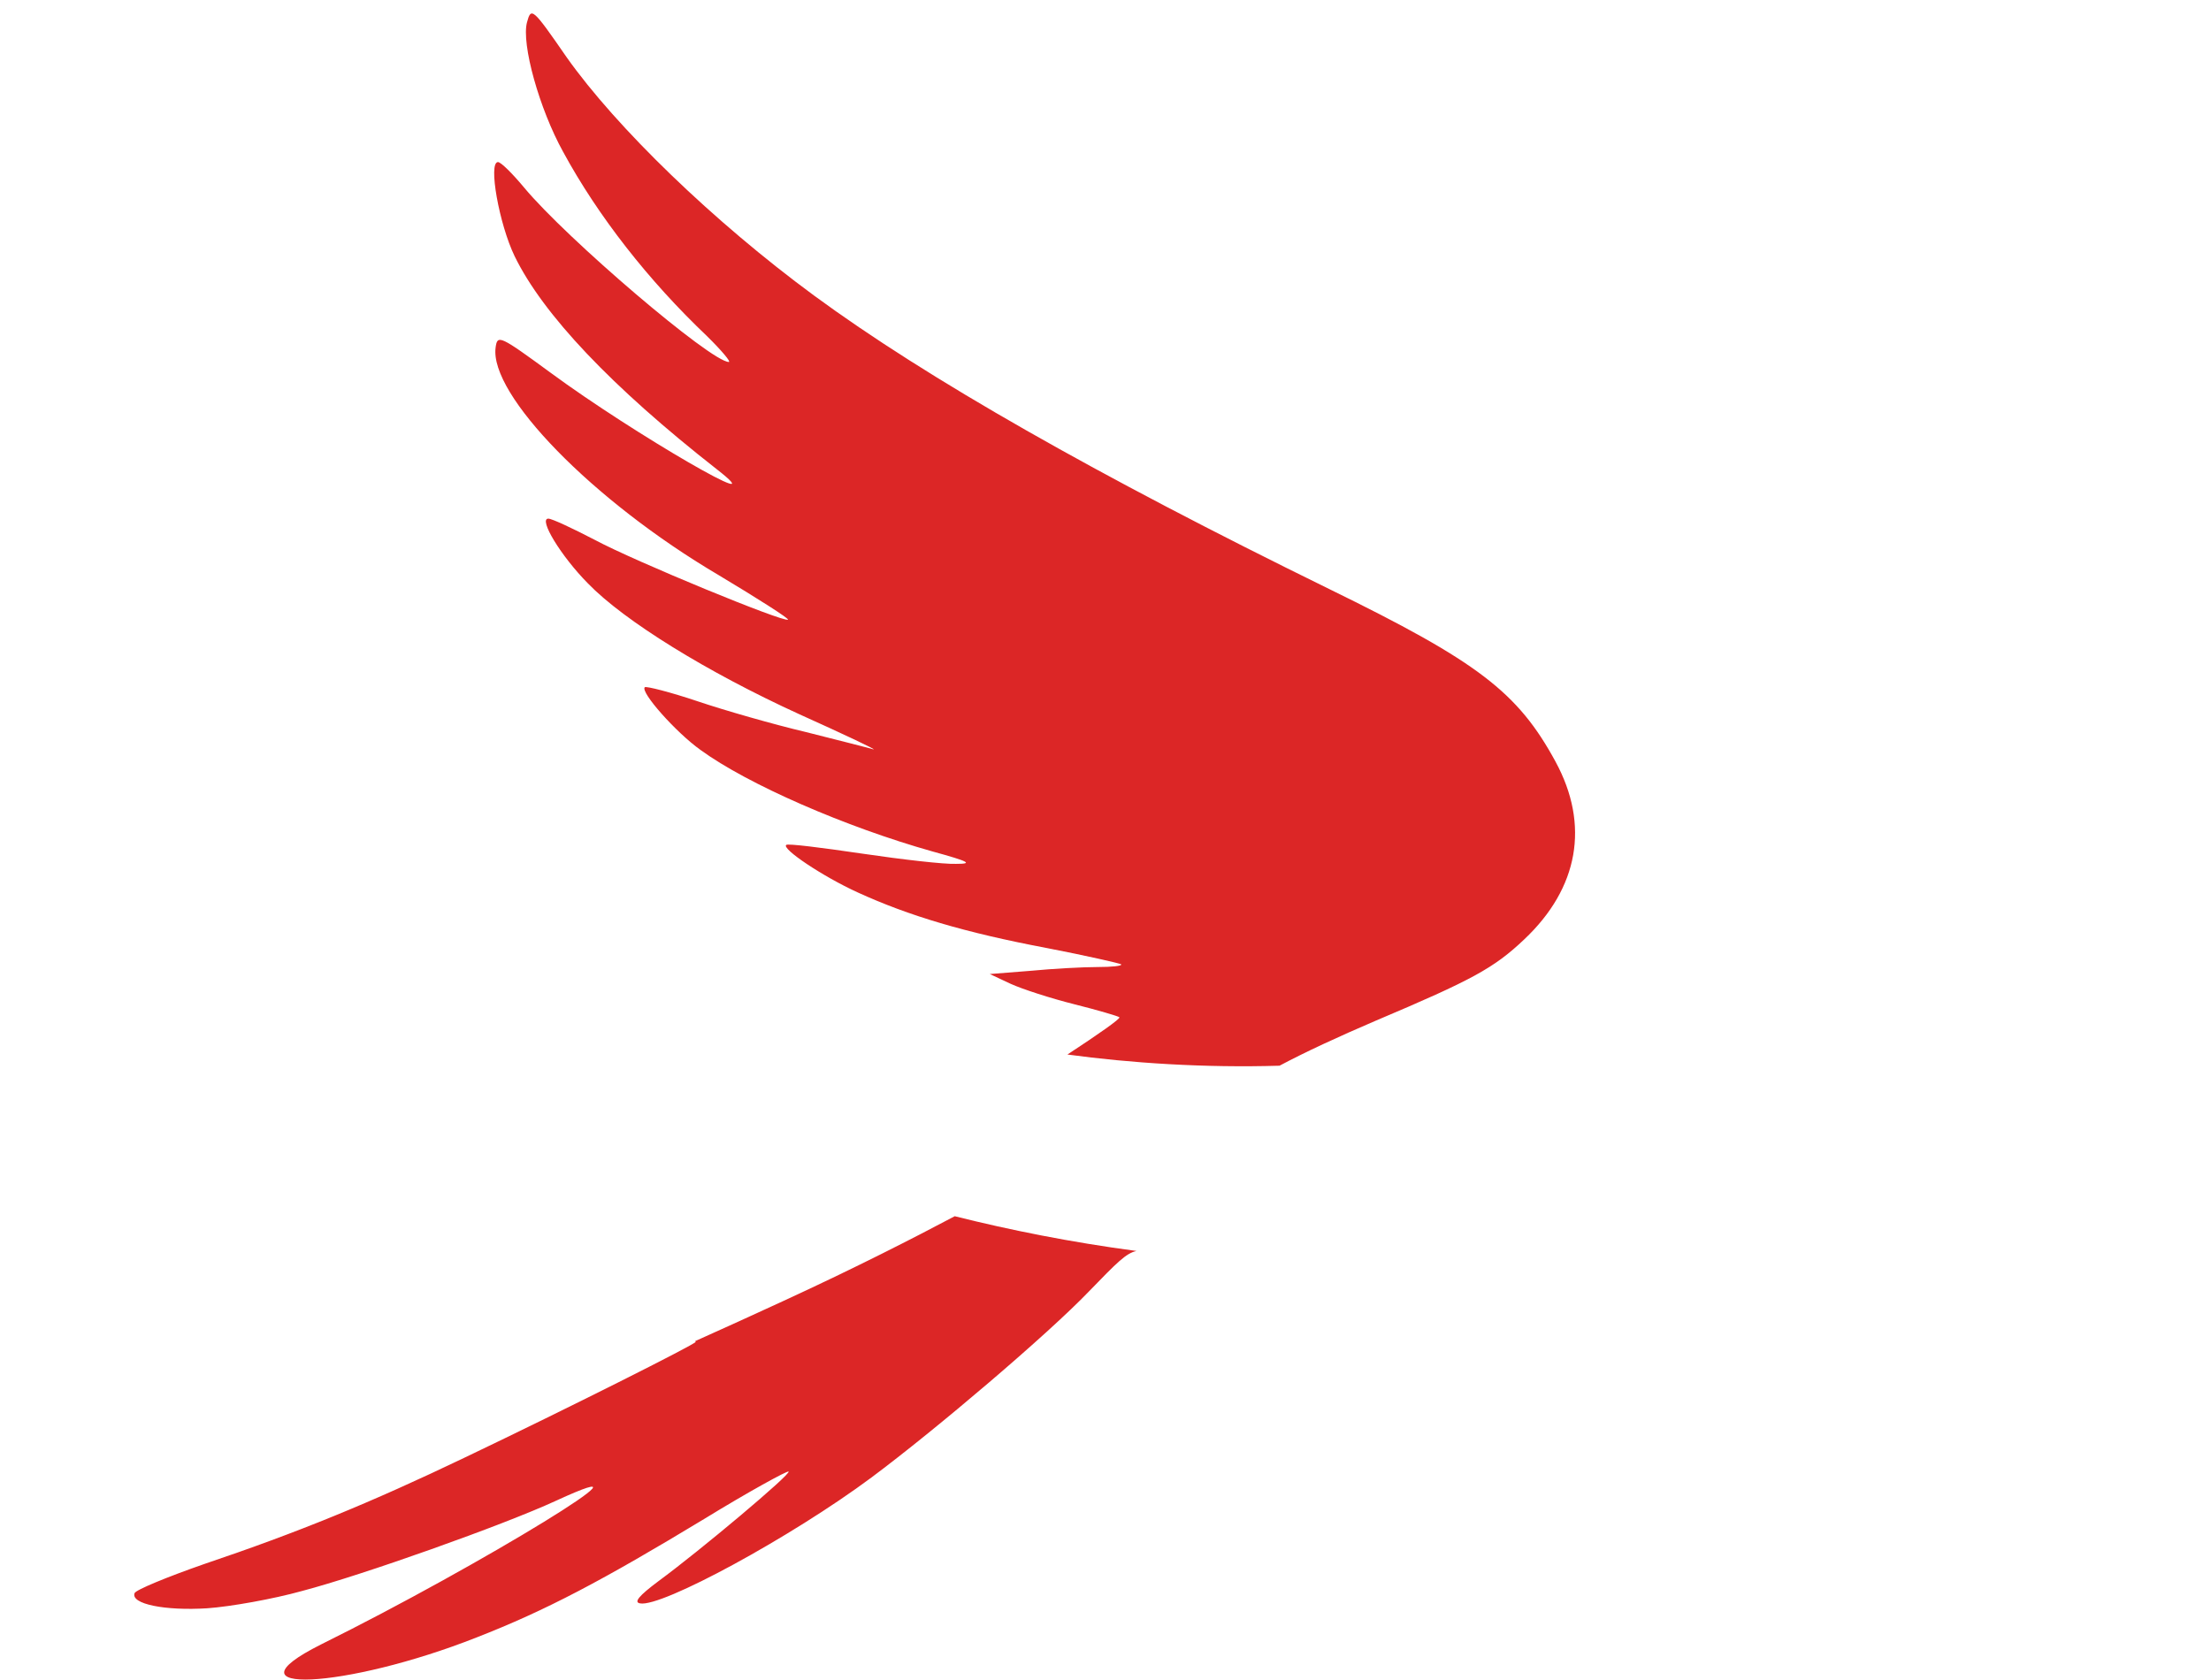
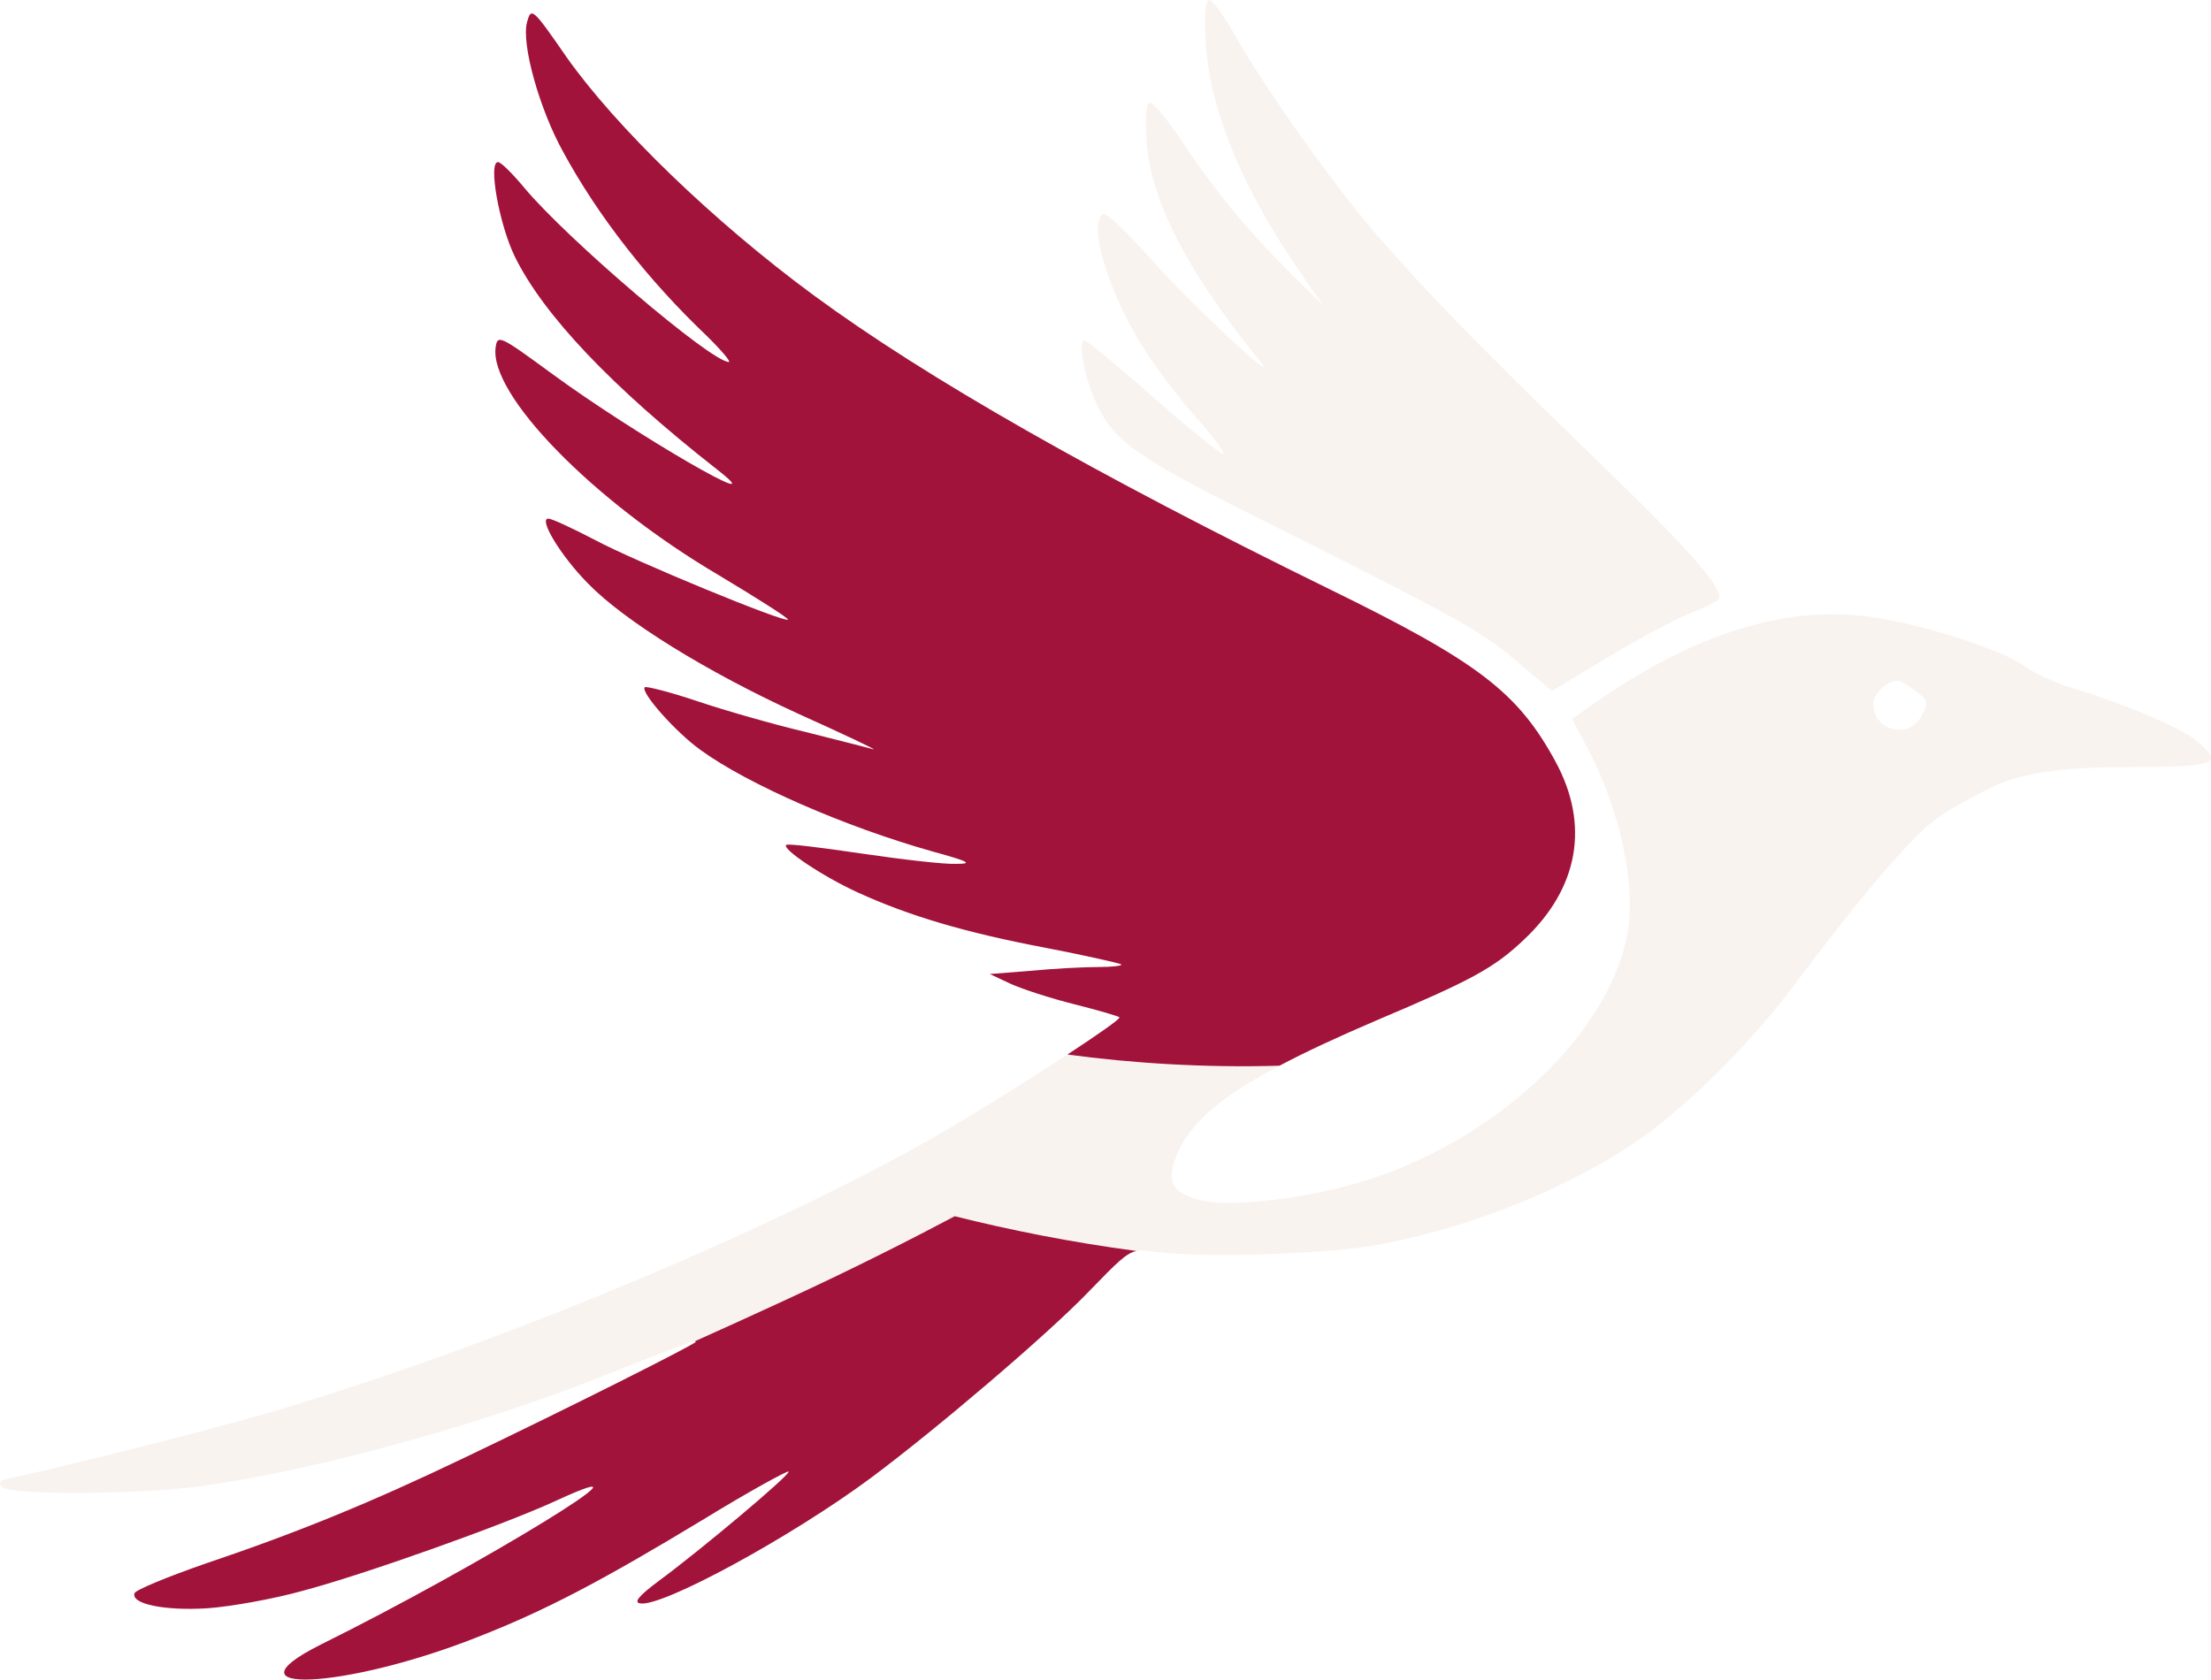
<svg xmlns="http://www.w3.org/2000/svg" viewBox="-826.082 125.388 725.861 551.513" width="725.861px" height="551.513px">
  <g id="New_Layer" transform="matrix(1, 0, 0, 1, -918.7584, -24.08939)">
-     <path class="cls-1" d="M 657.178 345.847 C 657.178 346.557 653.288 348.687 648.428 350.457 C 643.768 352.227 631.338 358.797 621.038 365.007 L 602.188 376.357 L 589.948 366.067 C 578.098 356.137 570.908 352.227 502.908 318.177 C 467.548 300.437 458.998 294.577 453.558 283.937 C 449.088 275.427 446.178 261.237 448.698 261.237 C 449.478 261.237 459.778 269.747 471.238 279.857 C 482.898 290.147 493.188 298.487 494.168 298.487 C 495.148 298.487 491.448 293.517 486.008 287.307 C 480.568 281.277 472.788 271.167 468.708 264.777 C 456.858 246.507 449.478 222.737 454.918 219.727 C 455.888 219.197 462.688 225.757 470.268 234.267 C 483.288 248.997 514.758 278.437 505.818 267.437 C 482.508 238.707 470.458 215.467 469.098 195.957 C 468.518 187.617 468.908 183.187 470.268 183.187 C 471.428 183.187 476.488 189.387 481.338 196.837 C 492.028 212.807 503.098 226.107 517.088 239.947 L 526.998 249.707 L 519.038 238.177 C 500.578 211.387 489.888 185.487 488.528 164.027 C 487.948 154.447 488.338 149.477 489.698 149.477 C 490.858 149.477 494.938 155.337 498.828 162.247 C 506.988 176.797 526.998 205.177 540.208 221.317 C 556.528 240.837 576.738 261.767 614.038 297.777 C 646.878 329.527 657.178 341.057 657.178 345.847 Z" style="fill: rgb(255, 255, 255); stroke-width: 1px;" id="object-4" />
+     <path class="cls-1" d="M 657.178 345.847 C 657.178 346.557 653.288 348.687 648.428 350.457 C 643.768 352.227 631.338 358.797 621.038 365.007 L 602.188 376.357 L 589.948 366.067 C 578.098 356.137 570.908 352.227 502.908 318.177 C 467.548 300.437 458.998 294.577 453.558 283.937 C 449.088 275.427 446.178 261.237 448.698 261.237 C 449.478 261.237 459.778 269.747 471.238 279.857 C 482.898 290.147 493.188 298.487 494.168 298.487 C 495.148 298.487 491.448 293.517 486.008 287.307 C 480.568 281.277 472.788 271.167 468.708 264.777 C 456.858 246.507 449.478 222.737 454.918 219.727 C 455.888 219.197 462.688 225.757 470.268 234.267 C 483.288 248.997 514.758 278.437 505.818 267.437 C 482.508 238.707 470.458 215.467 469.098 195.957 C 468.518 187.617 468.908 183.187 470.268 183.187 C 471.428 183.187 476.488 189.387 481.338 196.837 C 492.028 212.807 503.098 226.107 517.088 239.947 L 526.998 249.707 L 519.038 238.177 C 500.578 211.387 489.888 185.487 488.528 164.027 C 487.948 154.447 488.338 149.477 489.698 149.477 C 490.858 149.477 494.938 155.337 498.828 162.247 C 506.988 176.797 526.998 205.177 540.208 221.317 C 556.528 240.837 576.738 261.767 614.038 297.777 C 646.878 329.527 657.178 341.057 657.178 345.847 Z" style="fill: rgb(249,243,240); stroke-width: 1px;" id="object-4" />
    <g transform="matrix(1, 0, 0, 1, -392.3718, -36.80278)" id="object-3">
-       <path class="cls-1" d="m1206.35,429.66c8.94,7.63,6.61,8.51-24.09,8.51q-28.76,0-41.58,5.85c-6.99,3.19-15.93,8.16-20.01,11.18-7.77,5.5-25.45,26.25-45.85,53.57-14.18,19.16-34.78,39.73-50.71,51.09-23.51,16.5-57.12,29.98-88.4,35.48-17.29,2.84-56.34,4.08-71.69,1.95-2.51-.34-4.22-.55-5.85-.23-21.74-2.89-41.7-6.92-59.69-11.42-12.98,6.88-32.41,16.87-56.56,27.97-9.64,4.43-19.18,8.82-28.72,13.07-.95-.04-6.14,1.97-33.77,12.83-39.83,15.61-92.48,29.8-128.23,34.77-21.37,2.84-62.37,3.02-65.28.35-1.75-1.6-.97-2.31,3.3-3.19,14.77-3.02,66.25-15.96,85.29-21.64,68.2-20.04,156.21-56.23,211.78-87.1,11.79-6.4,33.79-20.04,49.19-30.16,20.61,2.8,45.06,4.42,69.63,3.67-19.25,10.15-28.91,18.61-33.34,28.44-4.08,9.05-2.33,13.13,6.8,15.61,9.71,2.66,35.94-.35,54.98-6.39,46.05-14.55,83.93-52.51,86.46-86.56.97-15.26-4.08-36.36-13.02-53.93l-5.83-11,7.19-5.14c32.45-22.53,61.98-32.11,89.57-28.56,17.1,2.13,44.88,11,52.26,16.67,2.91,2.13,10.1,5.32,15.93,7.1,16.13,4.79,35.36,12.95,40.22,17.21Zm-90.35-8.51c2.14-4.08,1.94-5.14-2.14-7.98-2.53-1.95-5.05-3.37-5.83-3.37-3.69.18-7.97,4.26-7.97,7.63,0,9.05,12.05,11.71,15.93,3.73Z" style="fill: rgb(255, 255, 255);" id="object-0" />
-       <path class="cls-2" d="m995.73,436.4c11.27,20.75,7.58,41.51-10.3,58.36-9.91,9.4-17.1,13.3-48.57,26.61-12.73,5.46-23.2,10.31-31.75,14.85-24.58.75-49.02-.87-69.63-3.67,10.2-6.69,17.53-11.81,17.06-12.24-.39-.35-6.99-2.31-14.77-4.26s-17.1-4.97-20.98-6.74l-6.8-3.19,13.41-1.06c7.38-.71,17.29-1.24,21.96-1.24s8.16-.35,7.77-.89c-.58-.35-11.46-2.84-24.29-5.32-27.2-5.14-45.46-10.64-62.17-18.27-11.66-5.32-25.06-14.37-23.51-15.61.39-.53,11.66.89,24.87,2.84,13.21,1.95,27.2,3.55,30.89,3.37,5.63,0,4.47-.71-7.77-4.08-28.37-7.98-60.62-22-76.16-33.35-7.97-5.68-19.82-18.98-18.26-20.58.58-.35,8.35,1.6,17.29,4.61,8.94,3.02,25.06,7.63,35.56,10.11,10.49,2.66,20.4,5.14,22.15,5.68,1.55.35-9.33-4.79-24.29-11.53-30.31-13.84-57.51-30.69-69.36-42.93-8.94-9.05-16.32-21.29-13.02-21.29,1.17,0,7.97,3.19,15.15,6.92,13.21,7.1,62.37,27.32,63.53,26.25.39-.35-9.91-6.92-22.93-14.72-41.19-24.3-75.19-59.25-73.05-74.68.58-4.26,1.36-3.9,18.07,8.34,27.2,20.04,75.39,47.89,54.4,31.57-34.39-26.96-56.93-50.73-66.25-69.89-5.05-10.47-8.74-30.87-5.44-30.87.97,0,4.86,3.9,8.55,8.34,13.99,16.85,61.4,57.3,67.23,57.3.78,0-2.33-3.73-7.19-8.51-19.23-18.27-35.75-39.38-47.21-60.49-7.77-14.01-13.79-35.48-11.85-42.57,1.36-4.97,1.75-4.79,13.02,11.53,16.32,23.06,48.18,53.93,81.21,78.23,36.92,27.14,92.68,58.89,169.03,96.32,48.96,23.95,61.98,33.88,74.41,56.76Z" style="fill: rgb(220, 38, 38);" id="object-1" />
-       <path class="cls-3" d="m798.47,585.64c17.99,4.51,37.95,8.53,59.69,11.42-3.42.71-6.43,3.8-15.52,13.18-13.6,14.19-50.32,45.41-71.5,61.2-26.23,19.51-68.97,42.75-75.97,41.33-2.14-.35-.39-2.48,6.02-7.27,13.99-10.29,43.72-35.3,42.74-36.01-.39-.35-13.02,6.56-27.78,15.61-33.42,20.22-51.88,29.98-74.61,38.85-43.13,17.03-84.32,18.98-51.1,2.31,52.65-26.08,116.38-65.28,77.13-47.18-17.29,7.98-63.73,24.48-83.35,29.62-9.52,2.66-23.51,5.14-31.09,5.68-13.99.89-25.26-1.42-23.9-4.97.39-1.06,10.69-5.32,22.93-9.58,30.5-10.29,54.4-20.04,85.49-34.95,33.81-16.14,75.77-37.25,75.77-37.96,0-.12-.02-.23-.23-.23,9.54-4.26,19.08-8.64,28.72-13.07,24.15-11.1,43.58-21.09,56.56-27.97Z" style="fill: rgb(220, 38, 38);" id="object-2" />
+       <path class="cls-1" d="m1206.35,429.66c8.94,7.63,6.61,8.51-24.09,8.51q-28.76,0-41.58,5.85c-6.99,3.19-15.93,8.16-20.01,11.18-7.77,5.5-25.45,26.25-45.85,53.57-14.18,19.16-34.78,39.73-50.71,51.09-23.51,16.5-57.12,29.98-88.4,35.48-17.29,2.84-56.34,4.08-71.69,1.95-2.51-.34-4.22-.55-5.85-.23-21.74-2.89-41.7-6.92-59.69-11.42-12.98,6.88-32.41,16.87-56.56,27.97-9.64,4.43-19.18,8.82-28.72,13.07-.95-.04-6.14,1.97-33.77,12.83-39.83,15.61-92.48,29.8-128.23,34.77-21.37,2.84-62.37,3.02-65.28.35-1.75-1.6-.97-2.31,3.3-3.19,14.77-3.02,66.25-15.96,85.29-21.64,68.2-20.04,156.21-56.23,211.78-87.1,11.79-6.4,33.79-20.04,49.19-30.16,20.61,2.8,45.06,4.42,69.63,3.67-19.25,10.15-28.91,18.61-33.34,28.44-4.08,9.05-2.33,13.13,6.8,15.61,9.71,2.66,35.94-.35,54.98-6.39,46.05-14.55,83.93-52.51,86.46-86.56.97-15.26-4.08-36.36-13.02-53.93l-5.83-11,7.19-5.14c32.45-22.53,61.98-32.11,89.57-28.56,17.1,2.13,44.88,11,52.26,16.67,2.91,2.13,10.1,5.32,15.93,7.1,16.13,4.79,35.36,12.95,40.22,17.21Zm-90.35-8.51c2.14-4.08,1.94-5.14-2.14-7.98-2.53-1.95-5.05-3.37-5.83-3.37-3.69.18-7.97,4.26-7.97,7.63,0,9.05,12.05,11.71,15.93,3.73Z" style="fill: rgb(249,243,240);" id="object-0" />
+       <path class="cls-2" d="m995.73,436.4c11.27,20.75,7.58,41.51-10.3,58.36-9.91,9.4-17.1,13.3-48.57,26.61-12.73,5.46-23.2,10.31-31.75,14.85-24.58.75-49.02-.87-69.63-3.67,10.2-6.69,17.53-11.81,17.06-12.24-.39-.35-6.99-2.31-14.77-4.26s-17.1-4.97-20.98-6.74l-6.8-3.19,13.41-1.06c7.38-.71,17.29-1.24,21.96-1.24s8.16-.35,7.77-.89c-.58-.35-11.46-2.84-24.29-5.32-27.2-5.14-45.46-10.64-62.17-18.27-11.66-5.32-25.06-14.37-23.51-15.61.39-.53,11.66.89,24.87,2.84,13.21,1.95,27.2,3.55,30.89,3.37,5.63,0,4.47-.71-7.77-4.08-28.37-7.98-60.62-22-76.16-33.35-7.97-5.68-19.82-18.98-18.26-20.58.58-.35,8.35,1.6,17.29,4.61,8.94,3.02,25.06,7.63,35.56,10.11,10.49,2.66,20.4,5.14,22.15,5.68,1.55.35-9.33-4.79-24.29-11.53-30.31-13.84-57.51-30.69-69.36-42.93-8.94-9.05-16.32-21.29-13.02-21.29,1.17,0,7.97,3.19,15.15,6.92,13.21,7.1,62.37,27.32,63.53,26.25.39-.35-9.91-6.92-22.93-14.72-41.19-24.3-75.19-59.25-73.05-74.68.58-4.26,1.36-3.9,18.07,8.34,27.2,20.04,75.39,47.89,54.4,31.57-34.39-26.96-56.93-50.73-66.25-69.89-5.05-10.47-8.74-30.87-5.44-30.87.97,0,4.86,3.9,8.55,8.34,13.99,16.85,61.4,57.3,67.23,57.3.78,0-2.33-3.73-7.19-8.51-19.23-18.27-35.75-39.38-47.21-60.49-7.77-14.01-13.79-35.48-11.85-42.57,1.36-4.97,1.75-4.79,13.02,11.53,16.32,23.06,48.18,53.93,81.21,78.23,36.92,27.14,92.68,58.89,169.03,96.32,48.96,23.95,61.98,33.88,74.41,56.76Z" style="fill: rgb(162,19,60);" id="object-1" />
+       <path class="cls-3" d="m798.47,585.64c17.99,4.51,37.95,8.53,59.69,11.42-3.42.71-6.43,3.8-15.52,13.18-13.6,14.19-50.32,45.41-71.5,61.2-26.23,19.51-68.97,42.75-75.97,41.33-2.14-.35-.39-2.48,6.02-7.27,13.99-10.29,43.72-35.3,42.74-36.01-.39-.35-13.02,6.56-27.78,15.61-33.42,20.22-51.88,29.98-74.61,38.85-43.13,17.03-84.32,18.98-51.1,2.31,52.65-26.08,116.38-65.28,77.13-47.18-17.29,7.98-63.73,24.48-83.35,29.62-9.52,2.66-23.51,5.14-31.09,5.68-13.99.89-25.26-1.42-23.9-4.97.39-1.06,10.69-5.32,22.93-9.58,30.5-10.29,54.4-20.04,85.49-34.95,33.81-16.14,75.77-37.25,75.77-37.96,0-.12-.02-.23-.23-.23,9.54-4.26,19.08-8.64,28.72-13.07,24.15-11.1,43.58-21.09,56.56-27.97Z" style="fill: rgb(162,19,60);" id="object-2" />
    </g>
  </g>
</svg>
